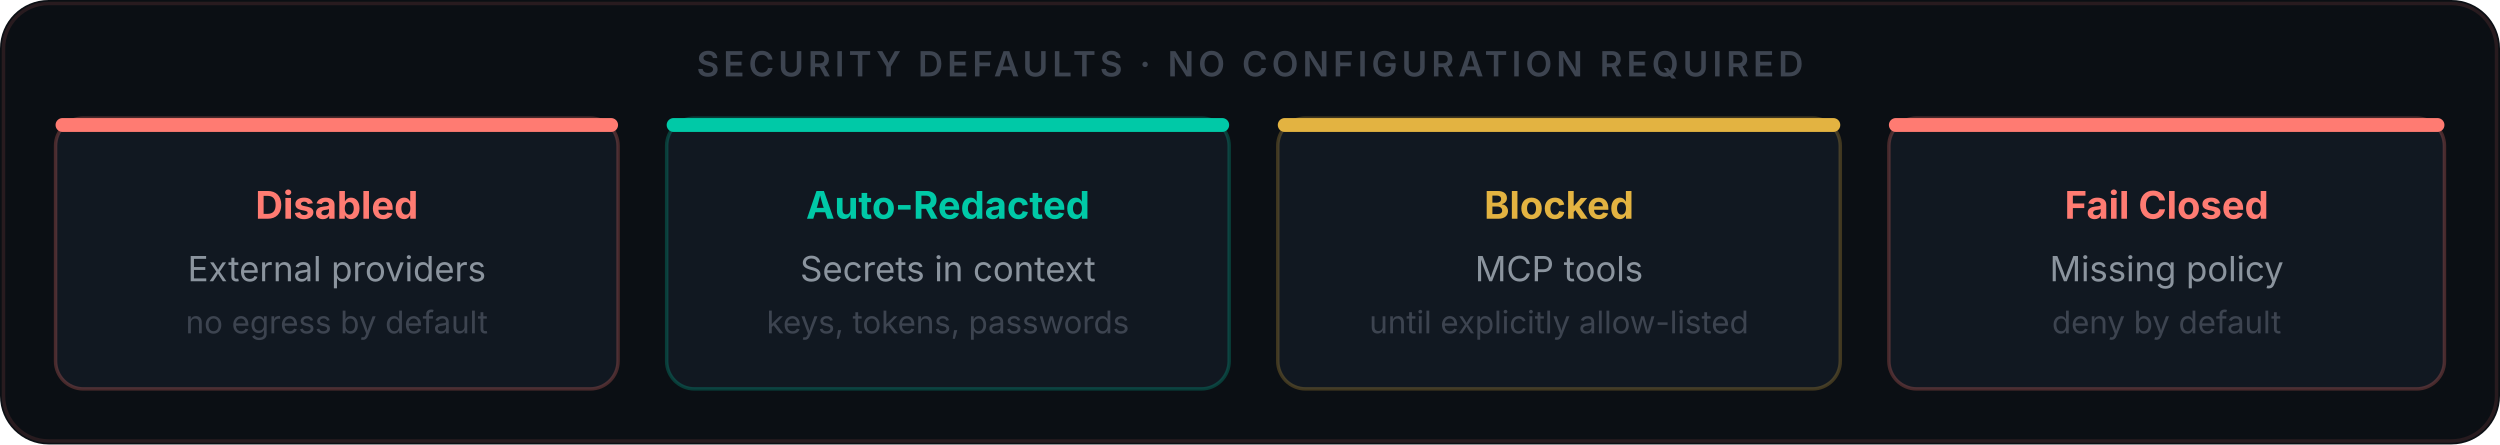
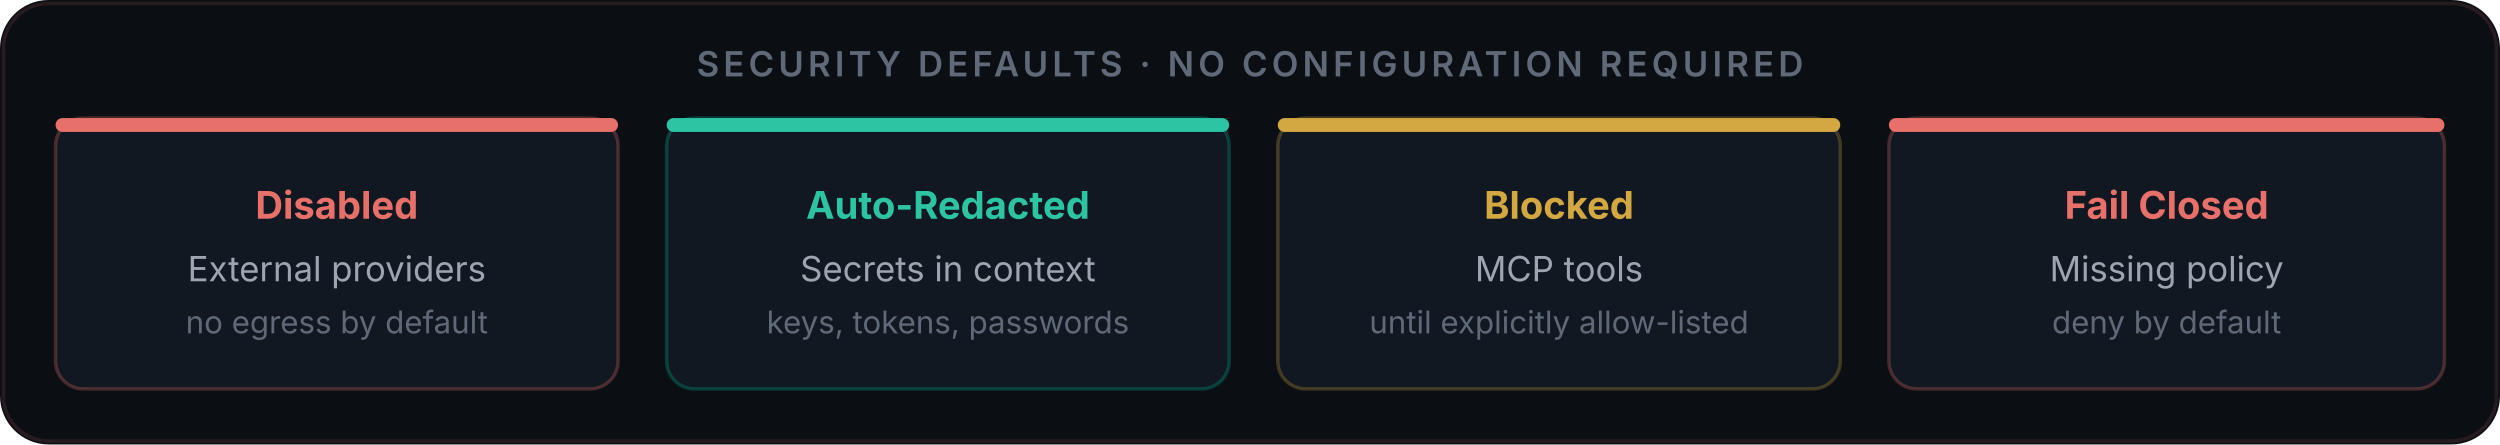
<svg xmlns="http://www.w3.org/2000/svg" viewBox="0 0 720 128" width="720" height="128" role="img" aria-label="Security defaults: external providers disabled, secrets auto-redacted, MCP tools blocked until allow-listed, missing policy fail closed">
  <rect width="720" height="128" rx="14" fill="#0B0F14" />
  <rect x="1" y="1" width="718" height="126" rx="13" fill="none" stroke="rgba(255,123,114,0.12)" stroke-width="1" />
-   <text x="360" y="22" text-anchor="middle" font-family="-apple-system,BlinkMacSystemFont,'Segoe UI',sans-serif" font-size="10" font-weight="600" fill="#3D4450" letter-spacing="1.2">SECURITY DEFAULTS  ·  NO CONFIGURATION REQUIRED</text>
+   <text x="360" y="22" text-anchor="middle" font-family="-apple-system,BlinkMacSystemFont,'Segoe UI',sans-serif" font-size="10" font-weight="600" fill="#606978" letter-spacing="1.2">SECURITY DEFAULTS  ·  NO CONFIGURATION REQUIRED</text>
  <rect x="16" y="34" width="162" height="78" rx="8" fill="#111821" stroke="rgba(255,123,114,0.25)" stroke-width="1" />
-   <rect x="16" y="34" width="162" height="4" rx="2" fill="#FF7B72" />
-   <text x="97" y="63" text-anchor="middle" font-family="-apple-system,BlinkMacSystemFont,'Segoe UI',sans-serif" font-size="11" font-weight="700" fill="#FF7B72">Disabled</text>
-   <text x="97" y="81" text-anchor="middle" font-family="-apple-system,BlinkMacSystemFont,'Segoe UI',sans-serif" font-size="10" fill="#8B949E">External providers</text>
-   <text x="97" y="96" text-anchor="middle" font-family="-apple-system,BlinkMacSystemFont,'Segoe UI',sans-serif" font-size="9" fill="#3D4450">no egress by default</text>
+   <rect x="16" y="34" width="162" height="4" rx="2" fill="#E8706A" />
+   <text x="97" y="63" text-anchor="middle" font-family="-apple-system,BlinkMacSystemFont,'Segoe UI',sans-serif" font-size="11" font-weight="700" fill="#E8706A">Disabled</text>
+   <text x="97" y="81" text-anchor="middle" font-family="-apple-system,BlinkMacSystemFont,'Segoe UI',sans-serif" font-size="10" fill="#9DA6B0">External providers</text>
+   <text x="97" y="96" text-anchor="middle" font-family="-apple-system,BlinkMacSystemFont,'Segoe UI',sans-serif" font-size="9" fill="#606978">no egress by default</text>
  <rect x="192" y="34" width="162" height="78" rx="8" fill="#111821" stroke="rgba(0,201,167,0.25)" stroke-width="1" />
-   <rect x="192" y="34" width="162" height="4" rx="2" fill="#00C9A7" />
-   <text x="273" y="63" text-anchor="middle" font-family="-apple-system,BlinkMacSystemFont,'Segoe UI',sans-serif" font-size="11" font-weight="700" fill="#00C9A7">Auto-Redacted</text>
-   <text x="273" y="81" text-anchor="middle" font-family="-apple-system,BlinkMacSystemFont,'Segoe UI',sans-serif" font-size="10" fill="#8B949E">Secrets in context</text>
-   <text x="273" y="96" text-anchor="middle" font-family="-apple-system,BlinkMacSystemFont,'Segoe UI',sans-serif" font-size="9" fill="#3D4450">keys, tokens, passwords</text>
+   <rect x="192" y="34" width="162" height="4" rx="2" fill="#2DC4A4" />
+   <text x="273" y="63" text-anchor="middle" font-family="-apple-system,BlinkMacSystemFont,'Segoe UI',sans-serif" font-size="11" font-weight="700" fill="#2DC4A4">Auto-Redacted</text>
+   <text x="273" y="81" text-anchor="middle" font-family="-apple-system,BlinkMacSystemFont,'Segoe UI',sans-serif" font-size="10" fill="#9DA6B0">Secrets in context</text>
+   <text x="273" y="96" text-anchor="middle" font-family="-apple-system,BlinkMacSystemFont,'Segoe UI',sans-serif" font-size="9" fill="#606978">keys, tokens, passwords</text>
  <rect x="368" y="34" width="162" height="78" rx="8" fill="#111821" stroke="rgba(227,179,65,0.25)" stroke-width="1" />
-   <rect x="368" y="34" width="162" height="4" rx="2" fill="#E3B341" />
-   <text x="449" y="63" text-anchor="middle" font-family="-apple-system,BlinkMacSystemFont,'Segoe UI',sans-serif" font-size="11" font-weight="700" fill="#E3B341">Blocked</text>
-   <text x="449" y="81" text-anchor="middle" font-family="-apple-system,BlinkMacSystemFont,'Segoe UI',sans-serif" font-size="10" fill="#8B949E">MCP tools</text>
-   <text x="449" y="96" text-anchor="middle" font-family="-apple-system,BlinkMacSystemFont,'Segoe UI',sans-serif" font-size="9" fill="#3D4450">until explicitly allow-listed</text>
+   <rect x="368" y="34" width="162" height="4" rx="2" fill="#D4A840" />
+   <text x="449" y="63" text-anchor="middle" font-family="-apple-system,BlinkMacSystemFont,'Segoe UI',sans-serif" font-size="11" font-weight="700" fill="#D4A840">Blocked</text>
+   <text x="449" y="81" text-anchor="middle" font-family="-apple-system,BlinkMacSystemFont,'Segoe UI',sans-serif" font-size="10" fill="#9DA6B0">MCP tools</text>
+   <text x="449" y="96" text-anchor="middle" font-family="-apple-system,BlinkMacSystemFont,'Segoe UI',sans-serif" font-size="9" fill="#606978">until explicitly allow-listed</text>
  <rect x="544" y="34" width="160" height="78" rx="8" fill="#111821" stroke="rgba(255,123,114,0.25)" stroke-width="1" />
-   <rect x="544" y="34" width="160" height="4" rx="2" fill="#FF7B72" />
-   <text x="624" y="63" text-anchor="middle" font-family="-apple-system,BlinkMacSystemFont,'Segoe UI',sans-serif" font-size="11" font-weight="700" fill="#FF7B72">Fail Closed</text>
-   <text x="624" y="81" text-anchor="middle" font-family="-apple-system,BlinkMacSystemFont,'Segoe UI',sans-serif" font-size="10" fill="#8B949E">Missing policy</text>
-   <text x="624" y="96" text-anchor="middle" font-family="-apple-system,BlinkMacSystemFont,'Segoe UI',sans-serif" font-size="9" fill="#3D4450">deny by default</text>
+   <rect x="544" y="34" width="160" height="4" rx="2" fill="#E8706A" />
+   <text x="624" y="63" text-anchor="middle" font-family="-apple-system,BlinkMacSystemFont,'Segoe UI',sans-serif" font-size="11" font-weight="700" fill="#E8706A">Fail Closed</text>
+   <text x="624" y="81" text-anchor="middle" font-family="-apple-system,BlinkMacSystemFont,'Segoe UI',sans-serif" font-size="10" fill="#9DA6B0">Missing policy</text>
+   <text x="624" y="96" text-anchor="middle" font-family="-apple-system,BlinkMacSystemFont,'Segoe UI',sans-serif" font-size="9" fill="#606978">deny by default</text>
</svg>
